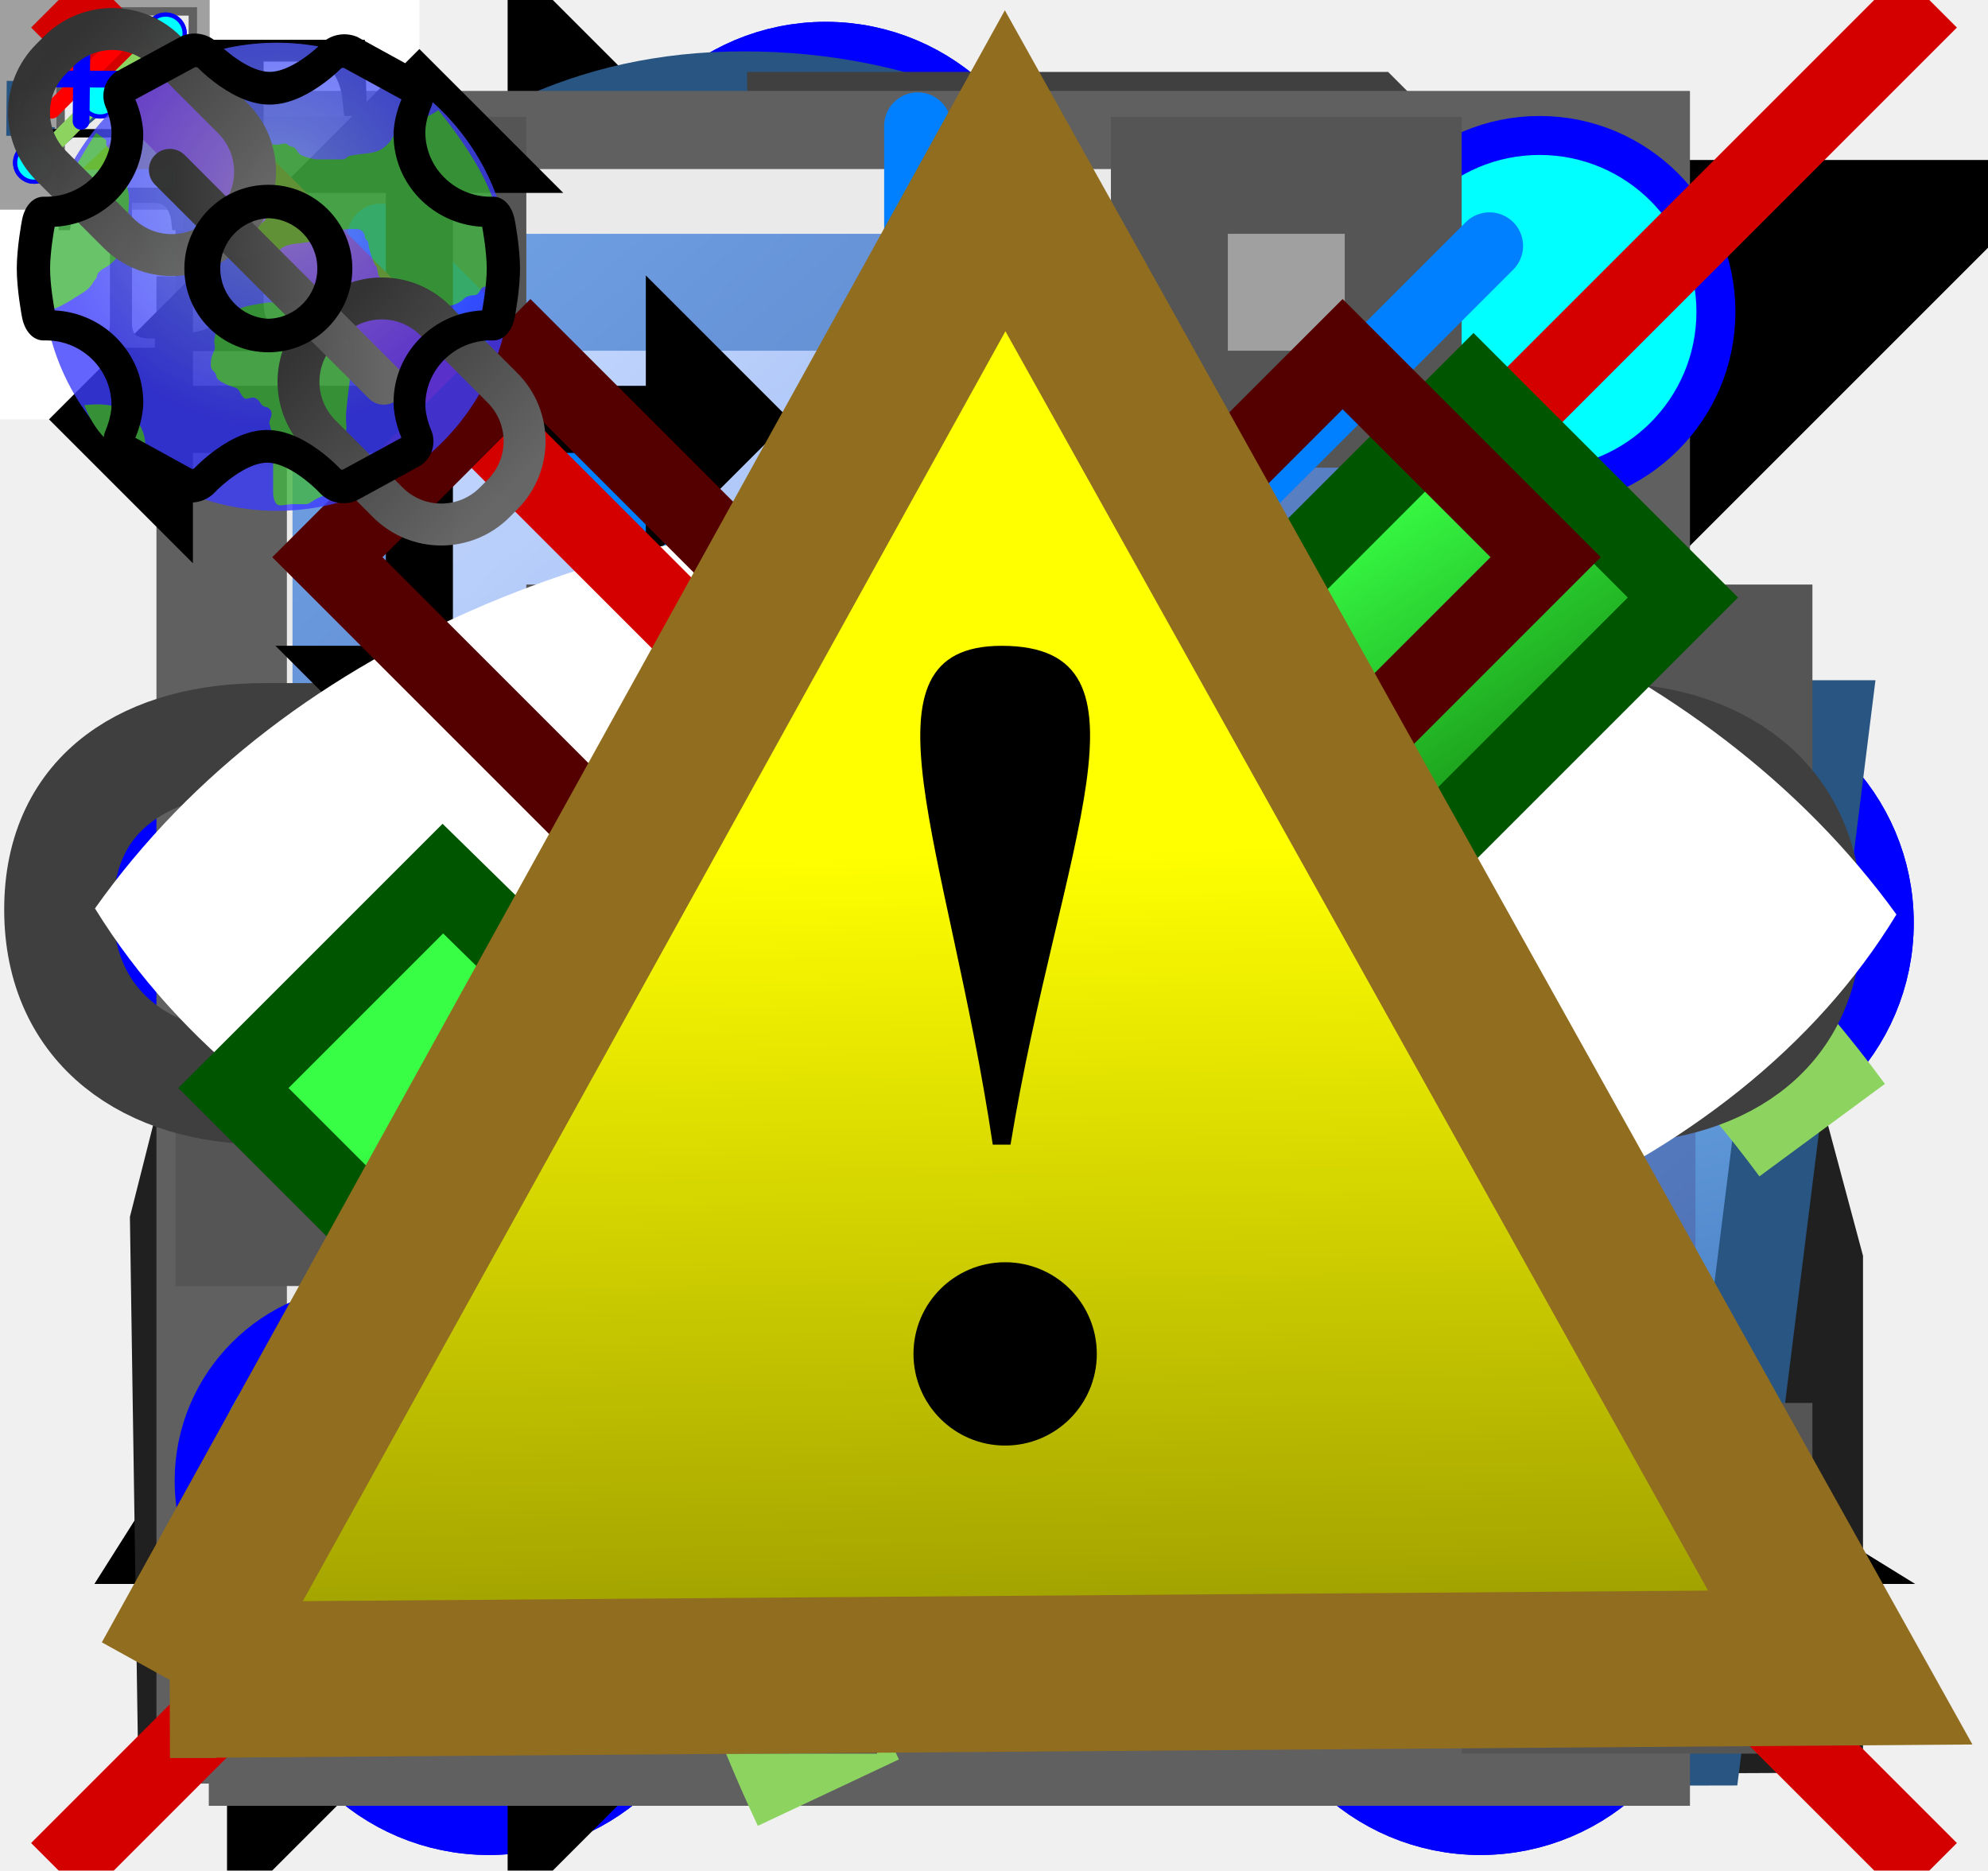
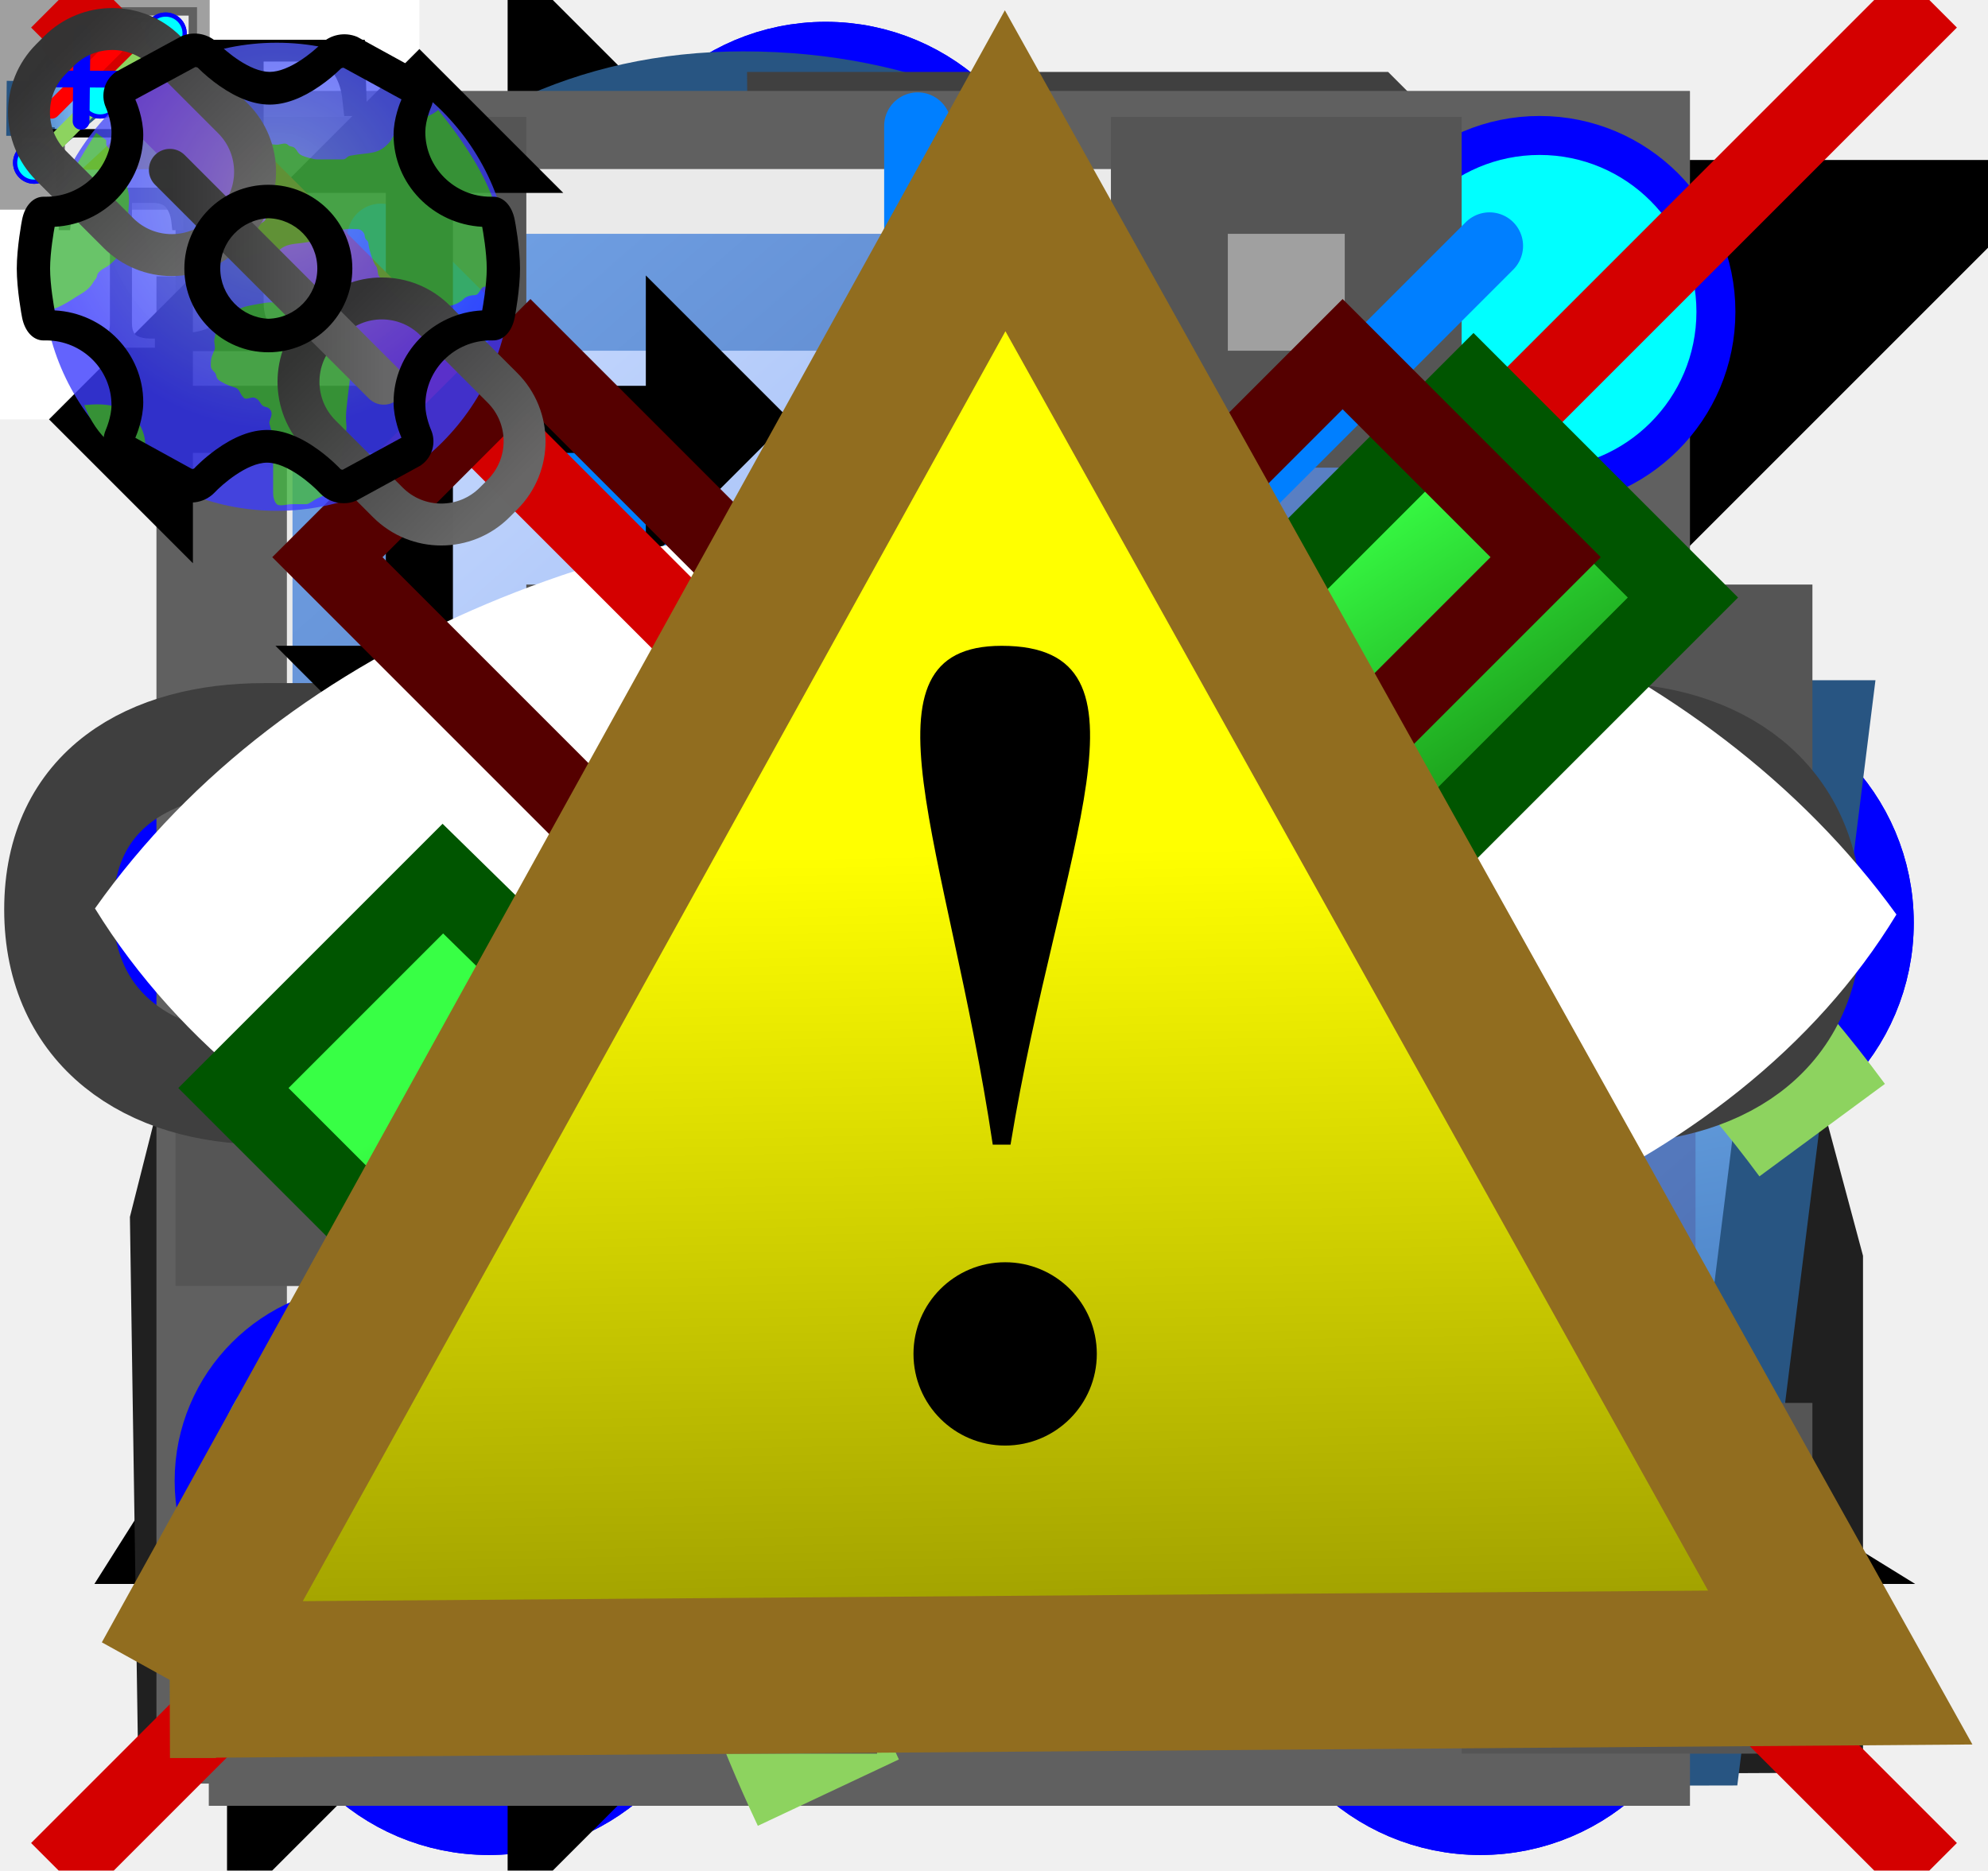
<svg xmlns="http://www.w3.org/2000/svg">
  <g id="add_subpath">
    <svg viewBox="0 0 124 124">
      <defs>
        <linearGradient id="svg_4" x1="0.336" y1="0.281" x2="1" y2="1">
          <stop offset="0" stop-color="#ffffff" stop-opacity="1" />
          <stop offset="1" stop-color="#33a533" stop-opacity="1" />
        </linearGradient>
      </defs>
      <g>
        <path d="m6,103l55,-87c85,33.64 -26,37.12 55,87l-110,0z" id="svg_1" fill="url(#svg_4)" stroke="#000000" stroke-width="4" stroke-dasharray="null" />
        <g id="svg_7">
          <circle stroke-dasharray="null" stroke-width="5" stroke="#000000" fill="#ffffff" id="svg_6" r="22.633" cy="88.5" cx="45.5" />
          <line stroke-dasharray="null" stroke-width="7" stroke="#000000" id="svg_2" y2="104.038" x2="45.5" y1="72.962" x1="45.5" />
          <line stroke-dasharray="null" stroke-width="7" stroke="#000000" id="svg_3" y2="88.5" x2="61.038" y1="88.5" x1="29.962" />
        </g>
      </g>
    </svg>
  </g>
  <g id="close_path">
    <svg viewBox="0 0 300 300">
      <g>
        <path stroke="#000" stroke-width="15" fill="#ffc8c8" d="m121.5,40l-84,106l27,115l166,2l29,-111" />
        <line x1="240" y1="136" x2="169.5" y2="74" stroke="#A00" stroke-width="25" fill="none" />
        <path stroke="none" fill="#A00" d="m158,65l31,74l-3,-50l51,-3z" />
        <g stroke-width="15" stroke="#00f" fill="#0ff">
          <circle r="30" cy="41" cx="123" />
          <circle r="30" cy="146" cx="40" />
          <circle r="30" cy="260" cx="69" />
          <circle r="30" cy="260" cx="228" />
          <circle r="30" cy="148" cx="260" />
        </g>
      </g>
    </svg>
  </g>
  <g id="open_path">
    <svg viewBox="0 0 300 300">
      <g>
        <path stroke="#000" stroke-width="15" fill="#ffc8c8" d="m123.5,38l-84,106l27,115l166,2l29,-111" />
        <line x1="276.5" y1="153" x2="108.5" y2="24" stroke="#000" stroke-width="10" fill="none" />
        <g stroke-width="15" stroke="#00f" fill="#0ff">
          <circle r="30" cy="41" cx="123" />
          <circle r="30" cy="146" cx="40" />
          <circle r="30" cy="260" cx="69" />
          <circle r="30" cy="260" cx="228" />
          <circle r="30" cy="148" cx="260" />
        </g>
        <g stroke="#A00" stroke-width="15" fill="none">
          <line x1="168" y1="24" x2="210" y2="150" />
          <line x1="210" y1="24" x2="168" y2="150" />
        </g>
      </g>
    </svg>
  </g>
  <g id="arrow_right">
    <svg viewBox="0 0 25 50">
      <path stroke="#000000" fill="#000000" d="m0,0l0,50l25,-25l-25,-25z" />
    </svg>
  </g>
  <g id="arrow_right_big">
    <svg viewBox="0 0 40 50">
      <path stroke="#000000" fill="#000000" d="m0,0l0,50l25,-25l-25,-25z" />
    </svg>
  </g>
  <g id="arrow_down">
    <svg viewBox="0 0 50 40">
      <path transform="rotate(90, 26, 13)" d="m14,-12l0,50l25,-25l-25,-25z" fill="#000000" stroke="#000000" />
-     </svg>
-   </g>
-   <g id="fill">
-     <svg width="32" height="33">
-       <g id="svg_5">
-         <path id="svg_4" d="m17.492,10.976c6.987,-0.325 12.188,2.708 12.133,7.367l-0.325,10.075c-0.758,4.062 -2.275,3.087 -3.033,0.108l0.217,-9.642c-0.433,-0.975 -1.083,-1.625 -1.95,-1.517" stroke-linejoin="round" stroke="#606060" fill="#c0c0c0" />
-         <path id="svg_1" d="m2.001,17.131l10.724,-10.724l12.674,12.133l-3.521,0.054l-9.154,9.262l-10.724,-10.724z" stroke-linejoin="round" stroke="#000000" fill="#c0c0c0" />
-         <path id="svg_3" d="m14.35,13.576c-0.163,-3.954 0.867,-11.7 -1.842,-11.592c-2.708,0.108 -2.6,2.058 -2.167,6.933" stroke-linejoin="round" stroke="#000000" fill="none" />
-         <circle id="svg_2" r="1.609" cy="15.201" cx="14.458" stroke-linejoin="round" stroke="#000000" fill="none" />
-       </g>
    </svg>
  </g>
  <g id="stroke">
    <svg width="50" height="50">
      <rect fill="none" stroke="#707070" stroke-width="10" x="8.625" y="8.625" width="32.75" height="32.75" id="svg_1" />
    </svg>
  </g>
  <g id="opacity">
    <svg width="50" height="50">
      <defs>
        <linearGradient y2="0.1" x2="0.9" y1="0.9" x1="0.1" id="svg_7">
          <stop stop-color="#000000" offset="0" />
          <stop stop-opacity="0" stop-color="#000000" offset="1" />
        </linearGradient>
      </defs>
      <rect id="svg_4" height="50" width="50" y="0" x="0" fill="#ffffff" />
      <rect id="svg_1" height="25" width="25" y="0" x="0" fill="#a0a0a0" />
      <rect id="svg_2" height="25" width="25" y="25" x="25" fill="#a0a0a0" />
      <rect id="svg_3" height="50" width="50" y="0" x="0" stroke-width="2" stroke="url(#svg_7)" fill="url(#svg_7)" />
    </svg>
  </g>
  <g id="save">
    <svg viewBox="0 0 24 24">
      <defs>
        <linearGradient y2="0" x2="1" y1="0" x1="0" id="svg_41">
          <stop stop-opacity="1" stop-color="#727272" offset="0" />
          <stop stop-opacity="1" stop-color="#d6d6d6" offset="1" />
        </linearGradient>
        <linearGradient y2="0.875" x2="0.215" y1="0.004" x1="0.043" id="svg_46">
          <stop stop-opacity="1" stop-color="#81bbf4" offset="0" />
          <stop stop-opacity="1" stop-color="#376eb7" offset="1" />
        </linearGradient>
      </defs>
      <path stroke="#202020" fill="#e0e0e0" id="svg_21" d="m1.517,22.346l21.132,-0.101l0,-6.067l-2.629,-9.808l-16.279,0.101l-2.326,9.201l0.101,6.673z" />
      <rect stroke="#efefef" fill="url(#svg_41)" id="svg_32" height="4.751" width="19.21" y="16.582" x="2.427" />
      <path stroke="#ffffff" fill="#c0c0c0" id="svg_42" d="m4.55,11.122l0.708,-2.831l13.043,0l0.708,3.134c-0.708,2.528 -4.045,3.842 -7.179,3.842c-2.73,0 -6.37,-1.416 -7.28,-4.146z" />
      <path stroke="#285582" fill="url(#svg_46)" id="svg_45" d="m7.143,9.749l5.212,5.792l5.502,-5.888l-2.51,-0.097l0,-2.799c0,-2.317 -2.317,-5.598 -6.564,-5.598c-4.054,0 -6.274,3.378 -6.564,6.757c0.483,-1.544 2.703,-4.537 4.44,-4.44c2.124,-0.097 2.799,1.641 2.799,3.378l0.097,2.799l-2.413,0.097z" />
    </svg>
  </g>
  <g id="export">
    <svg width="24" height="24">
      <defs>
        <linearGradient id="svg_5" x1="0.777" y1="0.512" x2="0.094" y2="0.535">
          <stop offset="0" stop-color="#81bbf4" />
          <stop offset="1" stop-color="#376eb7" />
        </linearGradient>
      </defs>
      <g>
        <rect x="7.226" y="1.36" width="15.765" height="21.517" id="svg_55" fill="#eaeaea" stroke="#606060" />
        <circle fill="#31abed" stroke-width="0.5" cx="17.421" cy="11.128" r="4.697" id="svg_3" />
        <path fill="#ffcc00" stroke-width="0.5" d="m9.677,20.243l7.387,-6.808l2.917,6.713" id="svg_4" />
        <rect fill="#ff5555" stroke-width="0.5" x="9.539" y="2.949" width="5.747" height="5.747" id="svg_2" />
        <path d="m6.137,17.942l5.773,-4.91l-5.869,-5.183l-0.096,2.364l-4.648,-0.068l-0.047,5.547l4.791,-0.023l0.096,2.273z" id="svg_45" fill="url(#svg_5)" stroke="#285582" />
      </g>
    </svg>
  </g>
  <g id="open">
    <svg viewBox="0 0 22 22">
      <defs>
        <linearGradient y2="0.914" x2="0.652" y1="0.141" x1="0.426" id="svg_76">
          <stop stop-opacity="1" stop-color="#81bbf4" offset="0" />
          <stop stop-opacity="1" stop-color="#376eb7" offset="1" />
        </linearGradient>
      </defs>
      <rect x="1.65" y="3.75" width="9.8" height="16.727" id="svg_98" fill="#c0c0c0" stroke="#606060" />
      <rect stroke="none" fill="#a0a0a0" id="svg_88" height="14.175" width="6.396" y="4.976" x="2.895" />
      <path d="m18.626,4.544l0,6.914l-9.94,0l-0.086,-10.112l6.828,0l3.198,3.198z" id="svg_99" fill="#e0e0e0" stroke="#404040" />
      <path d="m2.95,20.536l1.65,-12.036l16.2,0l-1.5,12l-16.35,0.036z" id="svg_97" fill="url(#svg_76)" stroke="#285582" />
      <line fill="none" stroke="#606060" id="svg_89" y2="4.284" x2="13.959" y1="4.284" x1="10.328" />
      <line fill="none" stroke="#606060" id="svg_91" y2="6.532" x2="14.823" y1="6.532" x1="10.328" />
      <path stroke="none" fill="#ffffff" id="svg_100" d="m15.259,1.951l-0.004,2.852l2.896,0l-2.892,-2.852z" />
    </svg>
  </g>
  <g id="import">
    <svg viewBox="0 0 24 24">
      <defs>
        <linearGradient y2="0.875" x2="0.215" y1="0.004" x1="0.043" id="svg_46_import">
          <stop stop-opacity="1" stop-color="#81f4bb" offset="0" />
          <stop stop-opacity="1" stop-color="#37b76e" offset="1" />
        </linearGradient>
      </defs>
      <rect x="2.428" y="1.669" width="18" height="21" id="svg_55" fill="#eaeaea" stroke="#606060" />
      <path stroke="#285582" fill="url(#svg_46_import)" id="svg_45" d="m7.143,12.749l5.212,5.792l5.502,-5.888l-2.51,-0.097l0,-2.799c0,-2.317 -2.317,-5.598 -6.564,-5.598c-4.054,0 -6.274,3.378 -6.564,6.757c0.483,-1.544 2.703,-4.537 4.44,-4.44c2.124,-0.097 2.799,1.641 2.799,3.378l0.097,2.799l-2.413,0.097z" />
    </svg>
  </g>
  <g id="docprops">
    <svg viewBox="0 0 24 24">
      <defs>
        <linearGradient y2="1" x2="1" y1="0.5" x1="1" id="svg_53">
          <stop stop-opacity="1" stop-color="#606060" offset="0" />
          <stop stop-opacity="0" stop-color="#5e5e5e" offset="1" />
        </linearGradient>
      </defs>
      <rect stroke="#606060" fill="#eaeaea" id="svg_55" height="21" width="18" y="1.669" x="2.428" />
      <line fill="none" stroke="#a0a0a0" id="svg_56" y2="4.378" x2="14.89" y1="4.378" x1="6.696" />
      <line fill="none" stroke="#a0a0a0" id="svg_57" y2="7.108" x2="12.92" y1="7.108" x1="6.695" />
      <line fill="none" stroke="#a0a0a0" id="svg_58" y2="9.842" x2="15.647" y1="9.842" x1="6.694" />
      <line fill="none" stroke="#a0a0a0" id="svg_59" y2="12.366" x2="13.218" y1="12.366" x1="6.697" />
      <line fill="none" stroke="#a0a0a0" id="svg_60" y2="15.065" x2="14.436" y1="15.065" x1="6.697" />
      <line fill="none" stroke="#a0a0a0" id="svg_61" y2="17.842" x2="13.37" y1="17.842" x1="6.697" />
      <g id="svg_54">
        <path transform="rotate(-45, 12.5448, 11.7085)" stroke="none" fill="#606060" id="svg_31" d="m11.243,8.739l0,2.8l2.535,0.078l0,-2.955c1.781,0.078 2.261,1.4 2.124,2.955c-0.069,1.633 -1.302,3.5 -3.494,3.266c-2.192,-0.311 -2.878,-1.4 -3.152,-2.722c-0.274,-1.4 0.411,-3.344 1.987,-3.422z" />
        <rect opacity="0.95" transform="rotate(-45, 16.2485, 15.1732)" stroke="none" fill="url(#svg_53)" id="svg_50" height="4.854" width="2.58" y="12.746" x="15.04" />
      </g>
    </svg>
  </g>
  <g id="link_controls">
    <svg viewBox="0 0 24 24">
      <path stroke-width="2" id="svg_102" d="m9.875,23c-2,-4.25 -1.688,-7.375 1.688,-10.5c3.375,-3.125 7.562,-2.75 11.062,2" stroke="#8dd35f" fill="none" />
      <line fill="none" stroke="#606060" id="svg_109" y2="4" x2="19" y1="19" x1="4" />
      <circle stroke="#0000ff" fill="#00ffff" id="svg_111" r="2.176" cy="11.5" cx="11.5" />
      <circle stroke-width="0.5" id="svg_121" stroke="#0000ff" fill="#00ffff" r="2.262" cy="4" cx="19" />
      <circle id="svg_123" stroke-width="0.5" stroke="#0000ff" fill="#00ffff" r="2.262" cy="19" cx="4" />
    </svg>
  </g>
  <g id="ungroup">
    <svg viewBox="0 0 16 16">
      <defs>
        <linearGradient id="svg_90" x1="0" y1="0" x2="1" y2="1">
          <stop offset="0" stop-color="#ccddff" stop-opacity="1" />
          <stop offset="1" stop-color="#789fed" stop-opacity="1" />
        </linearGradient>
        <linearGradient id="svg_92" x1="0" y1="0" x2="1" y2="1">
          <stop offset="0" stop-color="#70a1e5" stop-opacity="1" />
          <stop offset="1" stop-color="#4b6baf" stop-opacity="1" />
        </linearGradient>
      </defs>
      <rect x="2.5" y="2.5" width="8" height="7" fill="url(#svg_90)" stroke="url(#svg_92)" id="svg_87" />
      <rect x="5.5" y="6.5" width="8" height="7" id="svg_84" fill="#7399d6" stroke="url(#svg_92)" />
      <rect x="9.5" y="1.5" width="2" height="2" fill="#a0a0a0" stroke="#555555" id="svg_79" />
      <rect x="1.5" y="8.5" width="2" height="2" fill="#a0a0a0" stroke="#555555" id="svg_83" />
      <rect x="1.5" y="1.5" width="2" height="2" id="svg_78" fill="#a0a0a0" stroke="#555555" />
      <rect id="svg_93" x="12.5" y="5.5" width="2" height="2" fill="#a0a0a0" stroke="#555555" />
      <rect id="svg_94" x="12.5" y="12.5" width="2" height="2" fill="#a0a0a0" stroke="#555555" />
      <rect id="svg_95" x="4.5" y="12.5" width="2" height="2" fill="#a0a0a0" stroke="#555555" />
      <rect id="svg_96" x="4.5" y="5.5" width="2" height="2" fill="#a0a0a0" stroke="#555555" />
    </svg>
  </g>
  <g id="unlink_use">
    <svg width="222" height="222">
      <path id="svg_1" d="m93.75,118.449c-4.5,13.584 -14.666,11.5 -28.25,11.5l-34,0c-13.584,0 -24.5,-7.166 -24.5,-21.5c0,-14.334 10.916,-20.5 24.5,-20.5l34,0c13.584,0 19.75,-2.334 26.5,10.75" stroke-width="13" stroke="#3f3f3f" fill="none" />
      <g id="svg_11">
        <line id="svg_4" y2="65.946" x2="83.077" y1="28.279" x1="45.41" stroke-linecap="round" stroke-width="8" stroke="#007fff" fill="none" />
        <line id="svg_5" y2="15.013" x2="109.415" y1="65.946" x1="109.415" stroke-linecap="round" stroke-width="8" stroke="#007fff" fill="none" />
        <line id="svg_6" y2="29.319" x2="177.589" y1="65.946" x1="140.962" stroke-linecap="round" stroke-width="8" stroke="#007fff" fill="none" />
      </g>
      <g id="svg_12" transform="rotate(-180, 108, 172.111)">
        <line y2="190.946" x2="79.577" y1="153.279" x1="41.91" stroke-linecap="round" stroke-width="8" stroke="#007fff" fill="none" id="svg_13" />
        <line y2="140.013" x2="105.915" y1="190.946" x1="105.915" stroke-linecap="round" stroke-width="8" stroke="#007fff" fill="none" id="svg_14" />
        <line y2="154.319" x2="174.089" y1="190.946" x1="137.462" stroke-linecap="round" stroke-width="8" stroke="#007fff" fill="none" id="svg_15" />
      </g>
      <path transform="rotate(-180, 172.125, 108.926)" id="svg_2" d="m215.5,118.449c-4.5,13.585 -14.665,11.5 -28.25,11.5l-34,0c-13.585,0 -24.5,-7.165 -24.5,-21.5c0,-14.334 10.915,-20.5 24.5,-20.5l34,0c13.585,0 19.75,-2.334 26.5,10.75" stroke-width="13" stroke="#3f3f3f" fill="none" />
    </svg>
  </g>
  <g id="width">
    <svg width="100" height="100">
      <path id="svg_6" d="m19,42.5l-7.5,7.5l7.5,7.5l0,-15zm0,7.5l62,0l0,-7.5l7.5,7.5l-7.5,7.5l0,-7.5" stroke-width="8" stroke="#000000" fill="#000000" />
    </svg>
  </g>
  <g id="height">
    <svg width="100" height="100">
      <path transform="rotate(90, 50, 50)" fill="#000000" stroke="#000000" stroke-width="8" d="m19,42.5l-7.5,7.5l7.5,7.5l0,-15zm0,7.5l62,0l0,-7.5l7.5,7.5l-7.5,7.5l0,-7.5" id="svg_6" />
    </svg>
  </g>
  <g id="c_radius">
    <svg width="20" height="20">
      <rect stroke="#404040" fill="none" stroke-width="0.5" x="2.375" y="2.438" width="43.938" height="43.938" id="svg_1" rx="13" ry="13" />
      <path fill="none" stroke="#000000" d="m2.437,15.89l13.737,0l0.09,-13.465m0.09,14.085" id="svg_3" />
      <line fill="none" stroke="#000000" x1="16.351" y1="15.889" x2="5.205" y2="5.205" id="svg_4" stroke-dasharray="2,2" />
    </svg>
  </g>
  <g id="fontsize">
    <svg width="50" height="50">
      <text fill="#606060" stroke="none" x="14.451" y="41.459" id="svg_2" font-size="26" font-family="serif" text-anchor="middle">T</text>
      <text fill="#000000" stroke="none" x="28.853" y="41.868" font-size="52" font-family="serif" text-anchor="middle" xml:space="preserve" id="svg_3">T</text>
    </svg>
  </g>
  <g id="eye">
    <svg viewBox="0 0 17 17">
      <defs>
        <linearGradient y2="0.797" x2="0.562" y1="0.191" x1="0.43" id="svg_91">
          <stop stop-opacity="1" stop-color="#d3a16b" offset="0" />
          <stop stop-opacity="1" stop-color="#a37c53" offset="1" />
        </linearGradient>
      </defs>
      <path stroke="none" fill="url(#svg_91)" id="svg_9" d="m0.129,8.183c3.599,-7.712 13.197,-7.369 16.752,0.086c-3.022,7.541 -13.597,7.669 -16.752,-0.086z" />
      <path id="svg_76" stroke="none" fill="#ffffff" d="m0.33,8.256c3.517,-4.972 12.897,-4.751 16.371,0.055c-2.953,4.861 -13.288,4.944 -16.371,-0.055z" />
      <circle stroke="none" fill="#4f92c1" id="svg_88" r="3.08" cy="7.711" cx="8.459" />
      <circle stroke="none" fill="#000000" id="svg_89" r="1.275" cy="7.654" cx="8.432" />
    </svg>
  </g>
  <g id="no_color">
    <svg viewBox="0 0 24 24">
      <line fill="none" stroke="#d40000" id="svg_90" y2="24" x2="24" y1="0" x1="0" />
      <line id="svg_92" fill="none" stroke="#d40000" y2="24" x2="0" y1="0" x1="24" />
    </svg>
  </g>
  <g id="ok">
    <svg viewBox="0 0 24 24">
      <defs>
        <linearGradient y2="0.656" x2="0.941" y1="0.434" x1="0.43" id="svg_106">
          <stop stop-opacity="1" stop-color="#38ff45" offset="0" />
          <stop stop-opacity="1" stop-color="#127c0c" offset="1" />
        </linearGradient>
      </defs>
      <path transform="rotate(45, 12, 10)" stroke="#005500" fill="url(#svg_106)" id="svg_101" d="m7.9,15.9l4.9,-0.05l0,-13.75l3.8,0l0,17.6l-8.7,0l0,-3.8z" />
    </svg>
  </g>
  <g id="cancel">
    <svg viewBox="0 0 24 24">
      <defs>
        <linearGradient y2="0.656" x2="0.941" y1="0.434" x1="0.43" id="svg_9">
          <stop stop-opacity="1" stop-color="#ff3838" offset="0" />
          <stop stop-opacity="1" stop-color="#7a0c0c" offset="1" />
        </linearGradient>
      </defs>
      <path stroke="#550000" fill="url(#svg_9)" id="svg_101" d="m2.105,10.526l7.368,0l0,-7.368l3.684,0l0,7.368l7.368,0l0,3.684l-7.368,0l0,7.368l-3.684,0l0,-7.368l-7.368,0l0,-3.684z" transform="rotate(45, 11.3, 12.3)" />
    </svg>
  </g>
  <g id="warning">
    <svg viewBox="0 0 24 24">
      <defs>
        <linearGradient y2="0.98" x2="0.578" y1="0.449" x1="0.566" id="svg_110">
          <stop stop-opacity="1" stop-color="#ffff00" offset="0" />
          <stop stop-opacity="1" stop-color="#9e9e00" offset="1" />
        </linearGradient>
      </defs>
      <path d="m1.429,21.556l10.714,-19.365l10.714,19.204l-21.429,0.161z" id="svg_44" fill="url(#svg_110)" stroke="#916d1f" stroke-width="2" />
      <path stroke="none" fill="#000000" id="svg_103" d="m11.984,14.686c-0.571,-3.829 -1.829,-6.4 0.114,-6.4c2.114,0 0.743,2.571 0.114,6.4l-0.229,0z" />
      <circle stroke="none" fill="#000000" id="svg_104" r="1.176" cy="17.371" cx="12.143" />
    </svg>
  </g>
  <g id="node_delete">
    <svg width="24" height="24">
      <path stroke-width="2" id="svg_102" d="m4.195,19.421c15.494,-15.533 -0.211,0.158 15.611,-15.579" stroke="#8dd35f" fill="none" />
      <circle stroke-width="0.5" id="svg_121" stroke="#0000ff" fill="#00ffff" r="2.262" cy="4" cx="19.75" />
      <circle id="svg_123" stroke-width="0.5" stroke="#0000ff" fill="#00ffff" r="2.262" cy="19.403" cx="4.065" />
      <circle id="svg_7" stroke-width="0.5" stroke="#0000ff" fill="#00ffff" r="2.262" cy="11.625" cx="11.938" />
      <g transform="rotate(-45.29107 9.811571,9.244086) " id="svg_6">
        <line stroke-linecap="round" id="svg_4" y2="9.453" x2="15.15" y1="9.394" x1="4.473" stroke-dasharray="null" stroke-width="2" stroke="#ff0000" fill="none" />
        <line stroke-linecap="round" id="svg_5" y2="14.466" x2="9.666" y1="4.022" x1="9.782" stroke-dasharray="null" stroke-width="2" stroke="#ff0000" fill="none" />
      </g>
    </svg>
  </g>
  <g id="node_clone">
    <svg width="24" height="24">
      <path stroke-width="2" id="svg_102" d="m4.195,19.421c15.494,-15.533 -0.211,0.158 15.611,-15.579" stroke="#8dd35f" fill="none" />
      <circle stroke-width="0.5" id="svg_121" stroke="#0000ff" fill="#00ffff" r="2.262" cy="4" cx="19.75" />
      <circle id="svg_123" stroke-width="0.5" stroke="#0000ff" fill="#00ffff" r="2.262" cy="19.403" cx="4.065" />
      <circle id="svg_7" stroke-width="0.5" stroke="#0000ff" fill="#00ffff" r="2.262" cy="11.625" cx="11.938" />
      <line stroke-linecap="round" id="svg_5" y2="14.466" x2="9.666" y1="4.022" x1="9.782" stroke-dasharray="null" stroke-width="2" stroke="#0000ff" fill="#0000ff" />
      <line stroke-linecap="round" id="svg_4" y2="9.453" x2="15.15" y1="9.394" x1="4.473" stroke-dasharray="null" stroke-width="2" stroke="#0000ff" fill="#0000ff" />
    </svg>
  </g>
  <g id="globe_link">
    <svg width="66" height="66">
      <defs>
        <radialGradient id="svg_8" spreadMethod="pad" cx="0.5" cy="0.325">
          <stop stop-color="#7791ef" stop-opacity="0.992" offset="0" />
          <stop stop-color="#3c3cfc" offset="1" />
        </radialGradient>
        <linearGradient id="svg_10" x1="0" y1="0" x2="1" y2="0">
          <stop offset="0" stop-color="#333333" stop-opacity="0.996" />
          <stop offset="1" stop-opacity="0.996" stop-color="#666666" />
        </linearGradient>
      </defs>
      <g>
        <g opacity="0.8" id="svg_5">
          <circle id="svg_1" r="27.906" cy="33" cx="33" stroke-width="0" stroke="#AAAAAA" fill="url(#svg_8)" />
          <g id="svg_7">
            <path d="m38.248,36.061c-0.437,0 -0.875,0 -1.312,0c-0.437,0 -0.875,0 -2.624,0c-0.875,0 -1.749,0 -2.187,0c-0.437,0 -2.198,0.337 -2.624,0.437c-0.952,0.225 -1.271,0.483 -1.749,0.875c-1.219,1 -1.44,1.003 -1.749,1.312c-0.309,0.309 -0.213,0.798 -0.437,1.749c-0.1,0.426 0.167,0.908 0,1.312c-0.237,0.571 -0.437,0.875 -0.437,1.749c0,0.437 0.128,0.565 0.437,0.875c0.309,0.309 0.128,0.565 0.437,0.875c0.309,0.309 1.324,0.774 1.749,0.875c0.952,0.225 0.693,0.693 1.312,1.312c0.309,0.309 0.908,-0.167 1.312,0c0.571,0.237 0.565,0.565 0.875,0.875c0.309,0.309 0.565,0.128 0.875,0.437c0.618,0.618 -0.1,1.324 0,1.749c0.225,0.952 0.437,1.312 0.437,2.624c0,0.875 0,2.187 0,3.061c0,0.437 0,1.312 0,2.624c0,0.437 0.128,1.003 0.437,1.312c0.309,0.309 1.312,0 1.749,0c0.875,0 1.312,0 1.749,0c0.437,0 0.607,-0.401 1.749,-0.875c0.404,-0.167 0.741,-0.201 1.312,-0.437c0.404,-0.167 0.638,-0.741 0.875,-1.312c0.167,-0.404 0.157,-2.209 0.437,-3.936c0.222,-1.365 0.437,-2.187 0.437,-2.624c0,-0.437 -0.129,-0.881 0,-2.187c0.22,-2.219 0.437,-3.499 0.437,-3.936c0,-0.437 0,-0.875 0,-1.749c0,-1.312 0.167,-1.783 0,-2.187c-0.237,-0.571 -1.003,-0.565 -1.312,-0.875c-0.309,-0.309 -0.437,-0.437 -1.749,-1.749l0,-0.875l-0.437,0l0,-0.437" id="svg_2" stroke="#007f00" fill="#44b544" stroke-width="0" />
            <path d="m5.668,37.045c1.13,-0.364 0.875,-0.219 1.749,-0.656c0.875,-0.437 1.341,-0.821 2.187,-1.312c1.364,-0.791 1.44,-1.44 1.749,-1.749c0.309,-0.309 0.128,-0.565 0.437,-0.875c0.618,-0.619 0.875,-0.437 1.749,-1.312c0.875,-0.875 1.003,-1.003 1.312,-1.312c0.618,-0.619 0.128,-1.003 0.437,-1.312c0.309,-0.309 0,-0.875 0,-1.312c0,-0.437 0,-1.312 0,-1.749c0,-0.437 0.201,-1.773 0,-2.624c-0.225,-0.952 -0.128,-1.44 -0.437,-1.749c-0.309,-0.309 -0.707,-1.345 -0.875,-1.749c-0.237,-0.571 -0.875,-0.875 -0.875,-1.312c0,-0.437 -0.437,-0.437 -0.437,-0.875l0,-0.437l-1.203,-0.875c-3.79,5.867 -6.815,11.625 -5.794,21.21l-0,0z" id="svg_3" stroke="#007f00" fill="#44b544" stroke-width="0" />
            <path d="m52.242,13.102c-0.437,0.437 -1.349,0.84 -2.187,1.093c-3.018,0.914 -3.221,2.286 -3.498,2.624c-1.414,1.724 -2.498,1.304 -4.811,1.749c-0.429,0.083 -0.437,0.437 -0.875,0.437c-0.437,0 -0.875,0 -1.312,0c-0.437,0 -1.312,0 -1.749,0c-0.437,0 -1.345,-0.27 -1.749,-0.437c-0.571,-0.237 -0.565,-0.565 -0.875,-0.875c-0.309,-0.309 -0.565,-0.128 -0.875,-0.437c-0.309,-0.309 -0.875,0 -1.312,0c-0.437,0 -0.908,-0.167 -1.312,0c-0.571,0.237 -0.303,1.075 -0.875,1.312c-0.404,0.167 -0.128,0.565 -0.437,0.875c-0.309,0.309 -0.437,0.437 -0.437,0.875c0,0.437 0,0.875 0,1.312c0,0.437 0.033,0.707 0.437,0.875c0.571,0.237 0.638,0.741 0.875,1.312c0.167,0.404 0.437,0.437 0.437,0.875c0,0.437 0,0.875 0,1.312c0,0.437 -0.437,0.437 -0.875,0.875c-1.312,1.312 -1.95,1.178 -2.187,1.749c-0.167,0.404 -1.075,0.303 -1.312,0.875c-0.167,0.404 0,0.875 0.437,0.875c0.437,0 0.875,0.437 1.312,0.437c0.437,0 0.875,-0.437 1.312,-0.437c0.437,0 0.565,-0.128 0.875,-0.437c0.619,-0.619 1.312,0 1.749,0c0.437,0 0.397,-0.654 2.187,-0.875c0.434,-0.053 2.88,-0.256 3.498,-0.875c0.309,-0.309 0.834,-0.654 2.624,-0.875c0.434,-0.053 0.875,0 1.312,0c0.437,0 0.875,0.437 0.875,0.875c0,0.437 0.437,0.437 0.437,0.875c0,0.437 0.565,2.315 0.875,2.624c0.309,0.309 0.128,1.003 0.437,1.312c0.309,0.309 2.11,2.837 3.061,3.061c0.426,0.101 0.822,0.216 2.187,0.437c0.432,0.07 1.312,0 1.749,0c0.437,0 0.886,0.101 1.312,0c0.952,-0.225 1.44,-0.565 1.749,-0.875c0.309,-0.309 0.875,-0.437 1.312,-0.437c0.437,0 0.565,-0.565 0.875,-0.875c0.309,-0.309 0.875,0 1.312,0l1.093,-0.656c1.166,-7.726 -2.478,-14.14 -7.653,-20.554l0,0z" id="svg_4" stroke="#007f00" fill="#44b544" stroke-width="0" />
            <path id="svg_6" d="m10.041,48.306c2.114,-0.219 4.665,-0.219 6.341,1.968c1.166,1.531 1.239,3.717 0.219,4.592c-2.405,-0.875 -5.029,-2.624 -6.56,-6.56l0,0z" stroke="#007f00" fill="#44b544" stroke-width="0" />
          </g>
        </g>
        <rect transform="rotate(45, 16.9336, 16.9375)" ry="9" rx="9" id="svg_9" height="19.323" width="29.343" y="7.276" x="2.263" stroke-width="5" stroke="url(#svg_10)" fill="none" stroke-linecap="round" />
        <rect id="svg_11" transform="rotate(45, 49.0664, 49.0625)" ry="9" rx="9" height="19.323" width="29.343" y="39.401" x="34.395" stroke-width="5" stroke="url(#svg_10)" fill="none" stroke-linecap="round" />
        <line id="svg_12" y2="45.75" x2="45.75" y1="20.25" x1="20.25" stroke-linecap="round" stroke-width="5" stroke="url(#svg_10)" fill="none" />
      </g>
    </svg>
  </g>
  <g id="config">
    <svg width="64" height="64" viewBox="0 0 1024 1024" version="1.1">
      <path d="M655.872 960a61.952 61.952 0 0 1-45.376-19.136c-14.912-16.192-62.272-58.24-100.992-58.24-38.464 0-86.528 42.304-100.352 57.216a62.144 62.144 0 0 1-68.224 14.144l-1.28-0.576-117.76-65.088-1.088-0.832a55.552 55.552 0 0 1-18.944-67.52c0.064-0.192 10.816-24.768 10.816-47.168 0-67.968-56-123.392-124.8-123.392h-4.16l-0.768 0.064c-19.712 0-35.776-17.344-40.896-44.096C41.6 603.264 32 552.448 32 512.384c0-40 9.6-90.88 10.048-92.992 5.184-27.136 21.568-44.48 41.664-44.096h4.16c68.8 0 124.8-55.296 124.8-123.328 0-22.4-10.752-46.976-10.88-47.232a55.424 55.424 0 0 1 19.136-67.456l1.216-0.832 124.224-67.456 1.344-0.576a63.36 63.36 0 0 1 67.968 13.952c14.656 15.232 61.184 54.784 98.816 54.784 37.312 0 83.52-38.784 98.112-53.76a63.616 63.616 0 0 1 68.032-13.376l1.28 0.576 120 65.92 1.216 0.832a55.424 55.424 0 0 1 19.072 67.456c-0.128 0.192-10.88 24.768-10.88 47.168 0 67.968 56 123.328 124.8 123.328h4.16c19.968-0.384 36.416 17.024 41.6 44.096 0.512 2.112 10.112 52.992 10.112 92.992 0 40.064-9.6 90.88-10.048 92.992-5.184 27.136-21.632 44.48-41.6 44.032h-4.16c-68.8 0-124.8 55.36-124.8 123.392 0 22.464 10.752 46.976 10.88 47.232a55.36 55.36 0 0 1-19.072 67.392l-1.28 0.896-122.048 66.688-1.344 0.512a56.32 56.32 0 0 1-22.656 4.48z m-6.016-64.832a8.192 8.192 0 0 0 3.648 0.96h0.192l112.128-61.056c-2.688-6.208-15.04-36.16-15.04-67.584 0-93.76 75.008-170.56 169.024-175.296 1.344-7.36 8.704-48.832 8.704-79.808s-7.296-72.384-8.704-79.744c-94.016-4.864-169.024-81.664-169.024-175.36 0-31.424 12.416-61.44 15.104-67.648l-110.4-60.352h-0.448a8.448 8.448 0 0 0-4.16 1.088 309.12 309.12 0 0 1-40.832 33.728c-33.984 23.552-66.176 35.456-95.552 35.456-29.76 0-62.144-12.16-96.384-36.16a312.064 312.064 0 0 1-41.024-34.432 9.088 9.088 0 0 0-4.224-1.024H372.48l-114.304 61.76c2.752 6.272 15.104 36.288 15.104 67.584 0 93.696-75.008 170.496-169.024 175.36-1.408 7.36-8.704 48.704-8.704 79.744s7.36 72.384 8.704 79.744c94.016 4.8 169.024 81.6 169.024 175.36 0 31.424-12.48 61.632-15.104 67.712l108.16 59.52h0.256a8 8 0 0 0 3.584-0.896c2.048-2.112 18.176-19.008 41.408-35.776 34.688-25.088 67.648-37.76 97.92-37.76 30.656 0 63.872 12.928 98.752 38.464 23.36 17.152 39.616 34.24 41.6 36.416z m-137.984-223.104c-88.32 0-160.192-71.68-160.192-159.808s71.872-159.744 160.192-159.744c88.384 0 160.256 71.616 160.256 159.744s-71.872 159.808-160.256 159.808z m0-255.744a96 96 0 0 0 0 191.808 95.936 95.936 0 0 0 0-191.808z" />
    </svg>
  </g>
  <g id="svg_eof" />
</svg>
